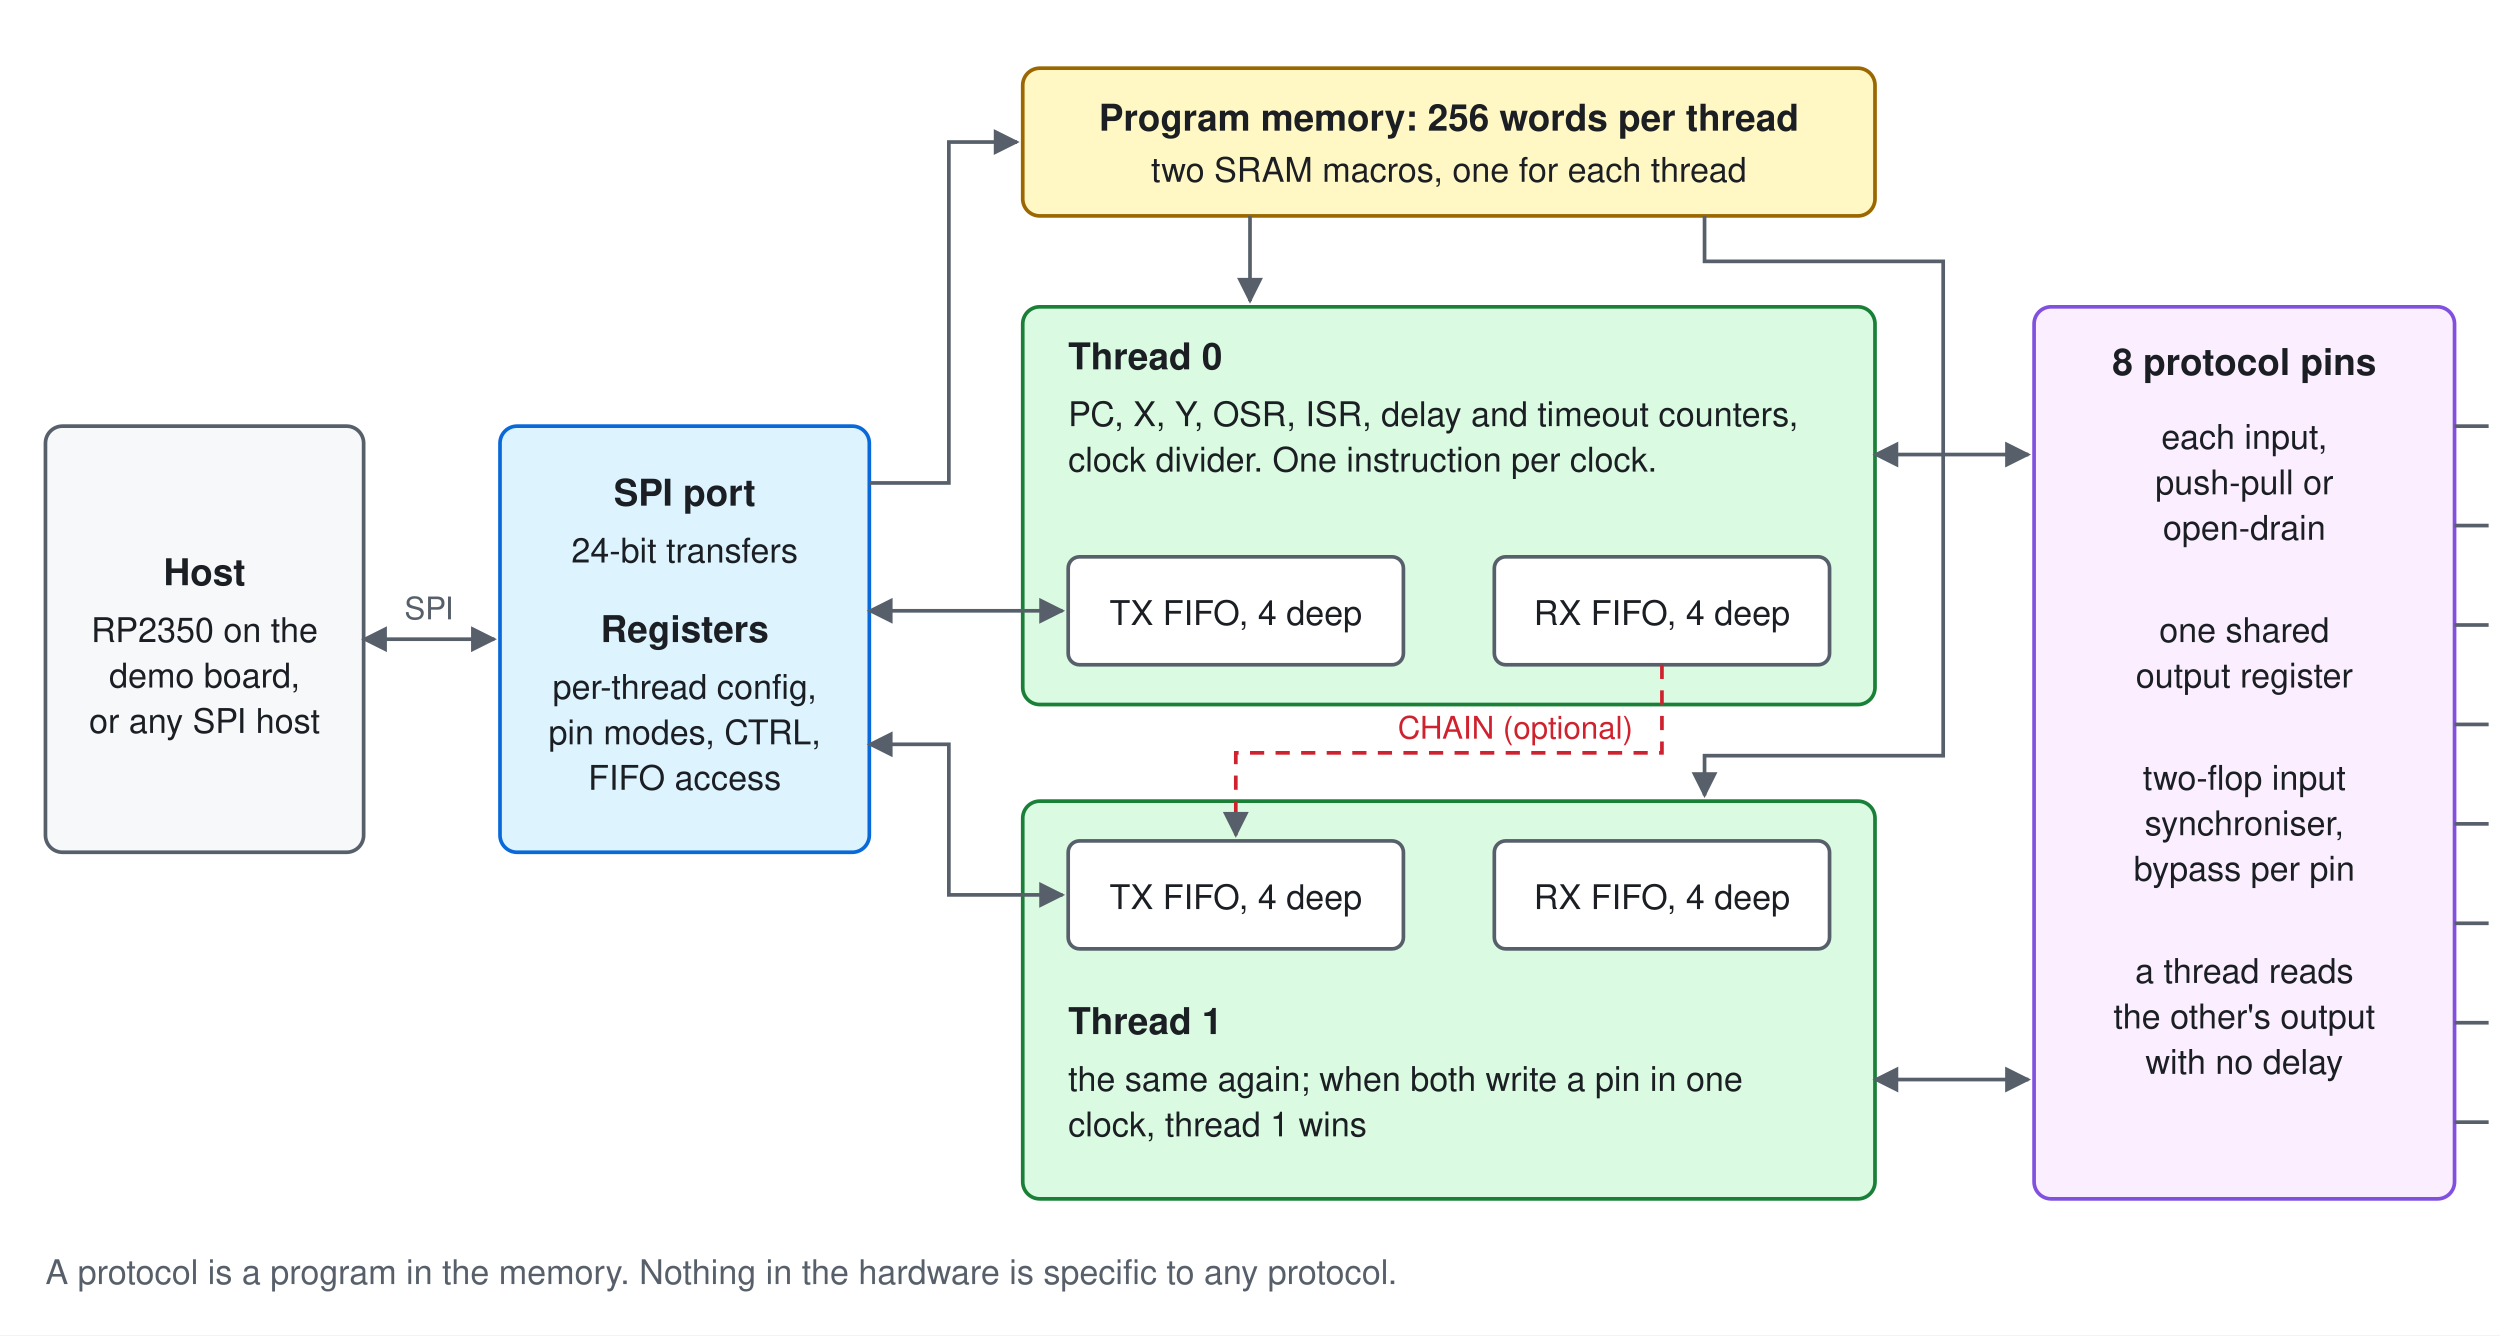
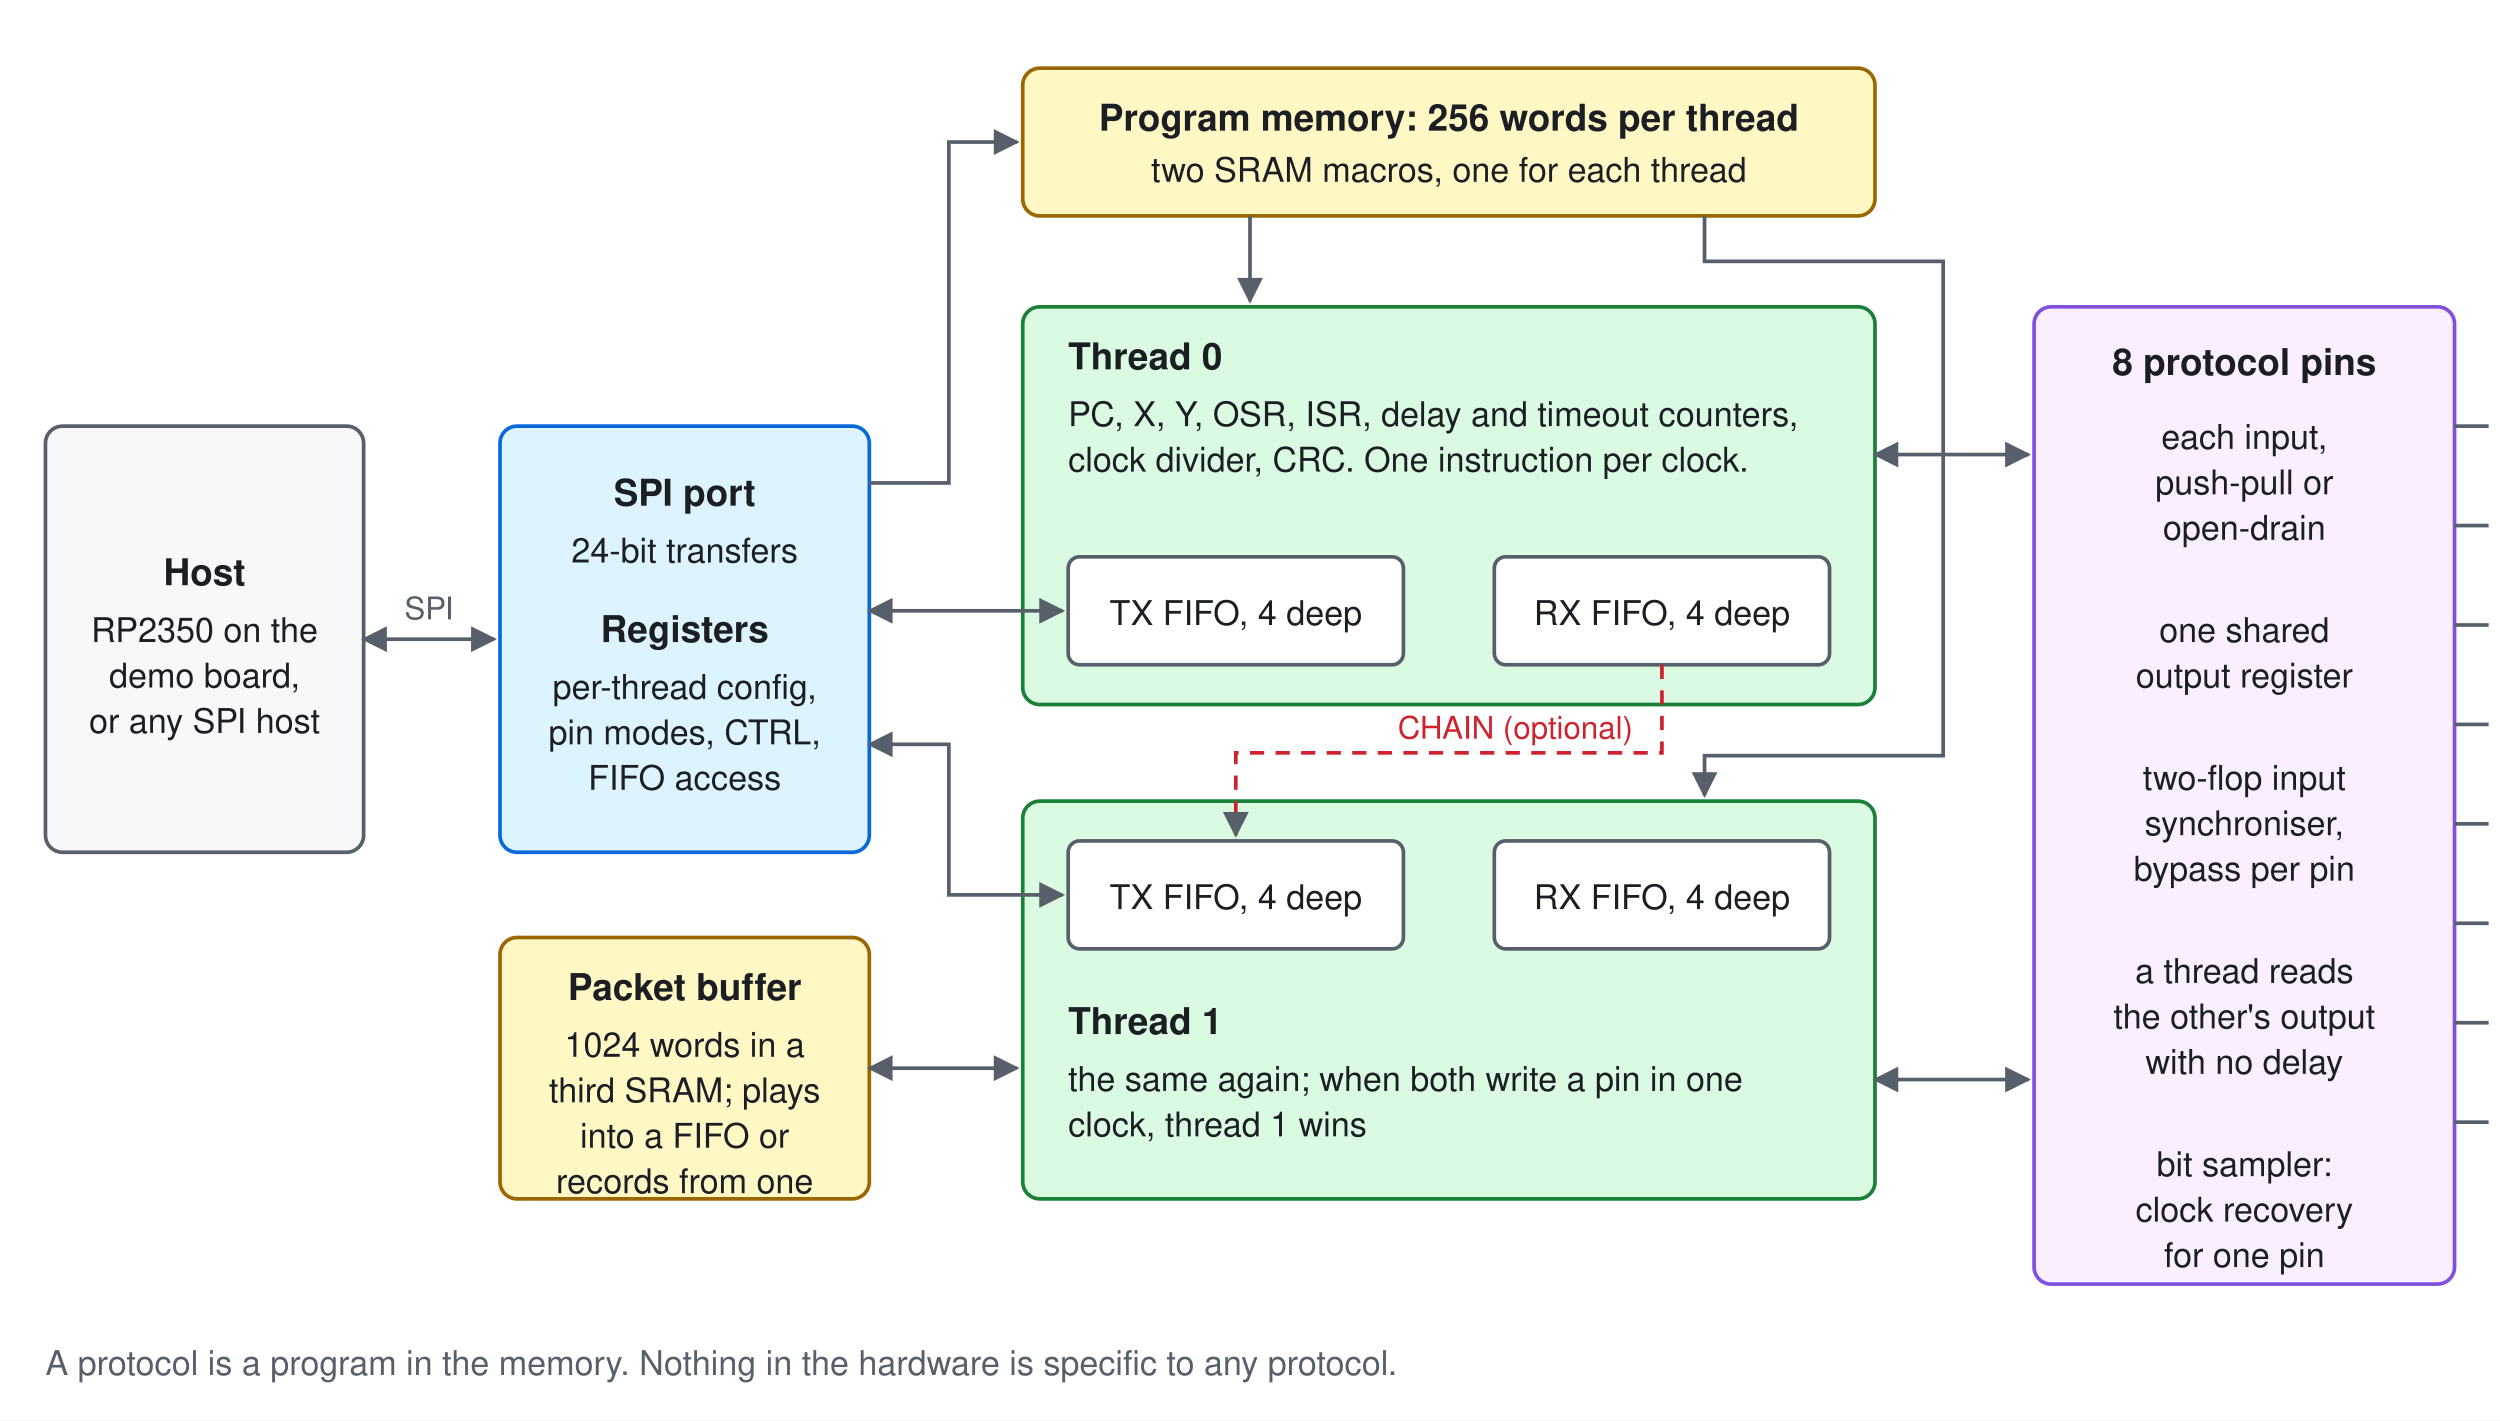
- <svg xmlns="http://www.w3.org/2000/svg" viewBox="0 0 880 470" width="880" font-family="ui-sans-serif, system-ui, -apple-system, Segoe UI, Helvetica, Arial, sans-serif" font-size="13">
+ <svg xmlns="http://www.w3.org/2000/svg" viewBox="0 0 880 500" width="880" font-family="ui-sans-serif, system-ui, -apple-system, Segoe UI, Helvetica, Arial, sans-serif" font-size="13">
  <defs>
    <marker id="a" viewBox="0 0 10 10" refX="9" refY="5" markerWidth="7" markerHeight="7" orient="auto-start-reverse">
      <path d="M0 0L10 5L0 10z" fill="#57606a" />
    </marker>
  </defs>
  <rect width="100%" height="100%" fill="#ffffff" />
  <g fill="none" stroke="#57606a" stroke-width="1.3">
    <rect x="16" y="150" width="112" height="150" rx="6" fill="#f6f8fa" />
    <rect x="176" y="150" width="130" height="150" rx="6" fill="#ddf4ff" stroke="#0969da" />
    <rect x="360" y="24" width="300" height="52" rx="6" fill="#fff8c5" stroke="#9a6700" />
    <rect x="360" y="108" width="300" height="140" rx="6" fill="#dafbe1" stroke="#1a7f37" />
    <rect x="360" y="282" width="300" height="140" rx="6" fill="#dafbe1" stroke="#1a7f37" />
-     <rect x="716" y="108" width="148" height="314" rx="6" fill="#fbefff" stroke="#8250df" />
+     <rect x="716" y="108" width="148" height="344" rx="6" fill="#fbefff" stroke="#8250df" />
+     <rect x="176" y="330" width="130" height="92" rx="6" fill="#fff8c5" stroke="#9a6700" />
    <rect x="376" y="196" width="118" height="38" rx="4" fill="#ffffff" />
    <rect x="526" y="196" width="118" height="38" rx="4" fill="#ffffff" />
    <rect x="376" y="296" width="118" height="38" rx="4" fill="#ffffff" />
    <rect x="526" y="296" width="118" height="38" rx="4" fill="#ffffff" />
    <path d="M128 225H174" marker-end="url(#a)" marker-start="url(#a)" />
    <path d="M306 170H334V50H358" marker-end="url(#a)" />
    <path d="M306 215H374" marker-end="url(#a)" marker-start="url(#a)" />
    <path d="M306 262H334V315H374" marker-end="url(#a)" marker-start="url(#a)" />
    <path d="M440 76V106" marker-end="url(#a)" />
    <path d="M600 76V92H684V266H600V280" marker-end="url(#a)" />
    <path d="M660 160H714" marker-end="url(#a)" marker-start="url(#a)" />
    <path d="M660 380H714" marker-end="url(#a)" marker-start="url(#a)" />
+     <path d="M306 376H358" marker-end="url(#a)" marker-start="url(#a)" />
    <path d="M585 234V265H435V294" stroke="#cf222e" stroke-dasharray="5 4" marker-end="url(#a)" />
    <path d="M864 150H876M864 185H876M864 220H876M864 255H876M864 290H876M864 325H876M864 360H876M864 395H876" />
  </g>
  <g fill="#1b1f24">
    <text x="72" y="206" text-anchor="middle" font-weight="600">Host</text>
    <text x="72" y="226" text-anchor="middle" font-size="12">RP2350 on the</text>
    <text x="72" y="242" text-anchor="middle" font-size="12">demo board,</text>
    <text x="72" y="258" text-anchor="middle" font-size="12">or any SPI host</text>
    <text x="151" y="218" text-anchor="middle" font-size="11" fill="#57606a">SPI</text>
    <text x="241" y="178" text-anchor="middle" font-weight="600">SPI port</text>
    <text x="241" y="198" text-anchor="middle" font-size="12">24-bit transfers</text>
    <text x="241" y="226" text-anchor="middle" font-weight="600">Registers</text>
    <text x="241" y="246" text-anchor="middle" font-size="12">per-thread config,</text>
    <text x="241" y="262" text-anchor="middle" font-size="12">pin modes, CTRL,</text>
    <text x="241" y="278" text-anchor="middle" font-size="12">FIFO access</text>
    <text x="510" y="46" text-anchor="middle" font-weight="600">Program memory: 256 words per thread</text>
    <text x="510" y="64" text-anchor="middle" font-size="12">two SRAM macros, one for each thread</text>
    <text x="376" y="130" font-weight="600">Thread 0</text>
    <text x="376" y="150" font-size="12">PC, X, Y, OSR, ISR, delay and timeout counters,</text>
-     <text x="376" y="166" font-size="12">clock divider. One instruction per clock.</text>
+     <text x="376" y="166" font-size="12">clock divider, CRC. One instruction per clock.</text>
    <text x="435" y="220" text-anchor="middle" font-size="12">TX FIFO, 4 deep</text>
    <text x="585" y="220" text-anchor="middle" font-size="12">RX FIFO, 4 deep</text>
    <text x="376" y="364" font-weight="600">Thread 1</text>
    <text x="376" y="384" font-size="12">the same again; when both write a pin in one</text>
    <text x="376" y="400" font-size="12">clock, thread 1 wins</text>
    <text x="435" y="320" text-anchor="middle" font-size="12">TX FIFO, 4 deep</text>
    <text x="585" y="320" text-anchor="middle" font-size="12">RX FIFO, 4 deep</text>
    <text x="492" y="260" font-size="11" fill="#cf222e">CHAIN (optional)</text>
    <text x="790" y="132" text-anchor="middle" font-weight="600">8 protocol pins</text>
    <text x="790" y="158" text-anchor="middle" font-size="12">each input,</text>
    <text x="790" y="174" text-anchor="middle" font-size="12">push-pull or</text>
    <text x="790" y="190" text-anchor="middle" font-size="12">open-drain</text>
    <text x="790" y="226" text-anchor="middle" font-size="12">one shared</text>
    <text x="790" y="242" text-anchor="middle" font-size="12">output register</text>
    <text x="790" y="278" text-anchor="middle" font-size="12">two-flop input</text>
    <text x="790" y="294" text-anchor="middle" font-size="12">synchroniser,</text>
    <text x="790" y="310" text-anchor="middle" font-size="12">bypass per pin</text>
    <text x="790" y="346" text-anchor="middle" font-size="12">a thread reads</text>
    <text x="790" y="362" text-anchor="middle" font-size="12">the other's output</text>
    <text x="790" y="378" text-anchor="middle" font-size="12">with no delay</text>
-     <text x="16" y="452" font-size="12" fill="#57606a">A protocol is a program in the memory. Nothing in the hardware is specific to any protocol.</text>
+     <text x="790" y="414" text-anchor="middle" font-size="12">bit sampler:</text>
+     <text x="790" y="430" text-anchor="middle" font-size="12">clock recovery</text>
+     <text x="790" y="446" text-anchor="middle" font-size="12">for one pin</text>
+     <text x="241" y="352" text-anchor="middle" font-weight="600">Packet buffer</text>
+     <text x="241" y="372" text-anchor="middle" font-size="12">1024 words in a</text>
+     <text x="241" y="388" text-anchor="middle" font-size="12">third SRAM; plays</text>
+     <text x="241" y="404" text-anchor="middle" font-size="12">into a FIFO or</text>
+     <text x="241" y="420" text-anchor="middle" font-size="12">records from one</text>
+     <text x="16" y="484" font-size="12" fill="#57606a">A protocol is a program in the memory. Nothing in the hardware is specific to any protocol.</text>
  </g>
</svg>
